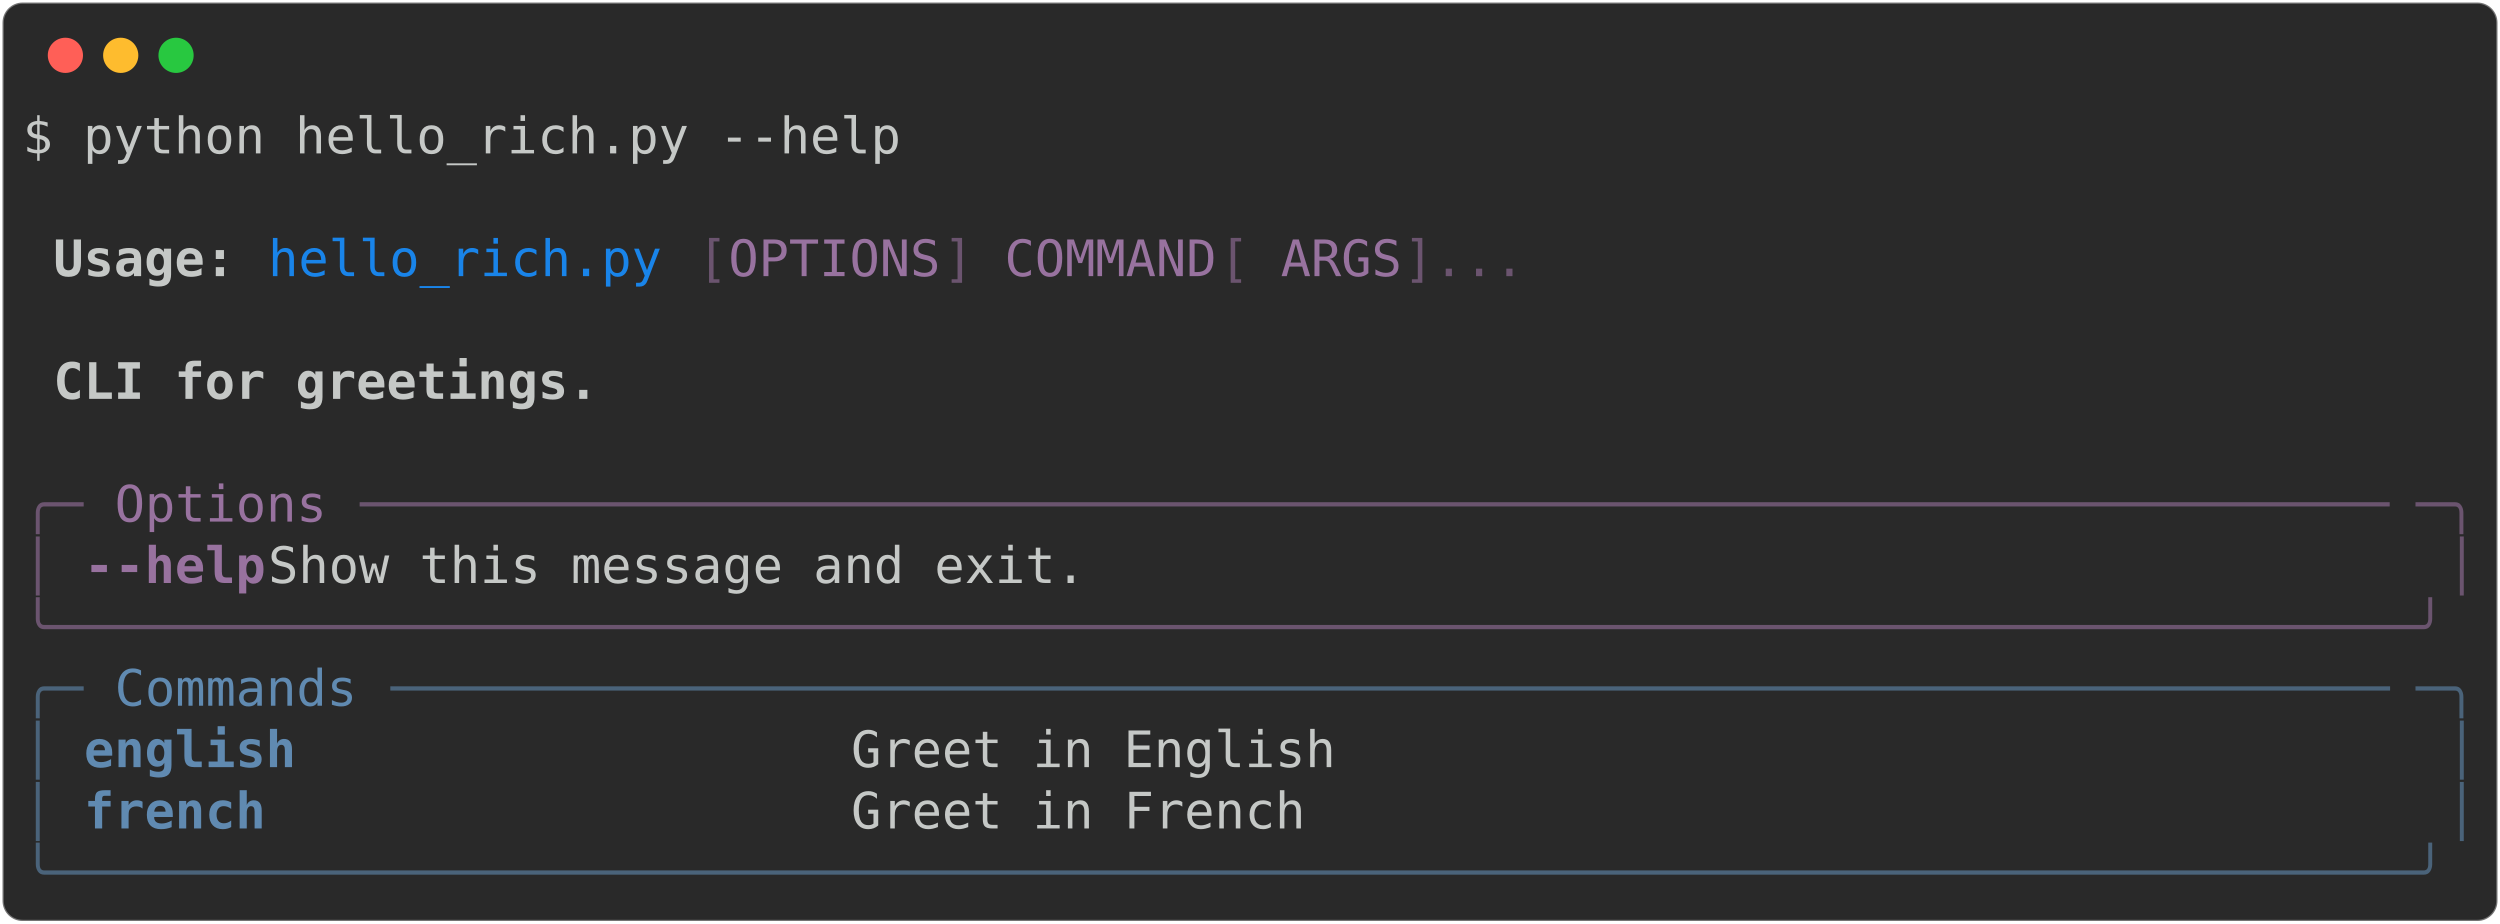
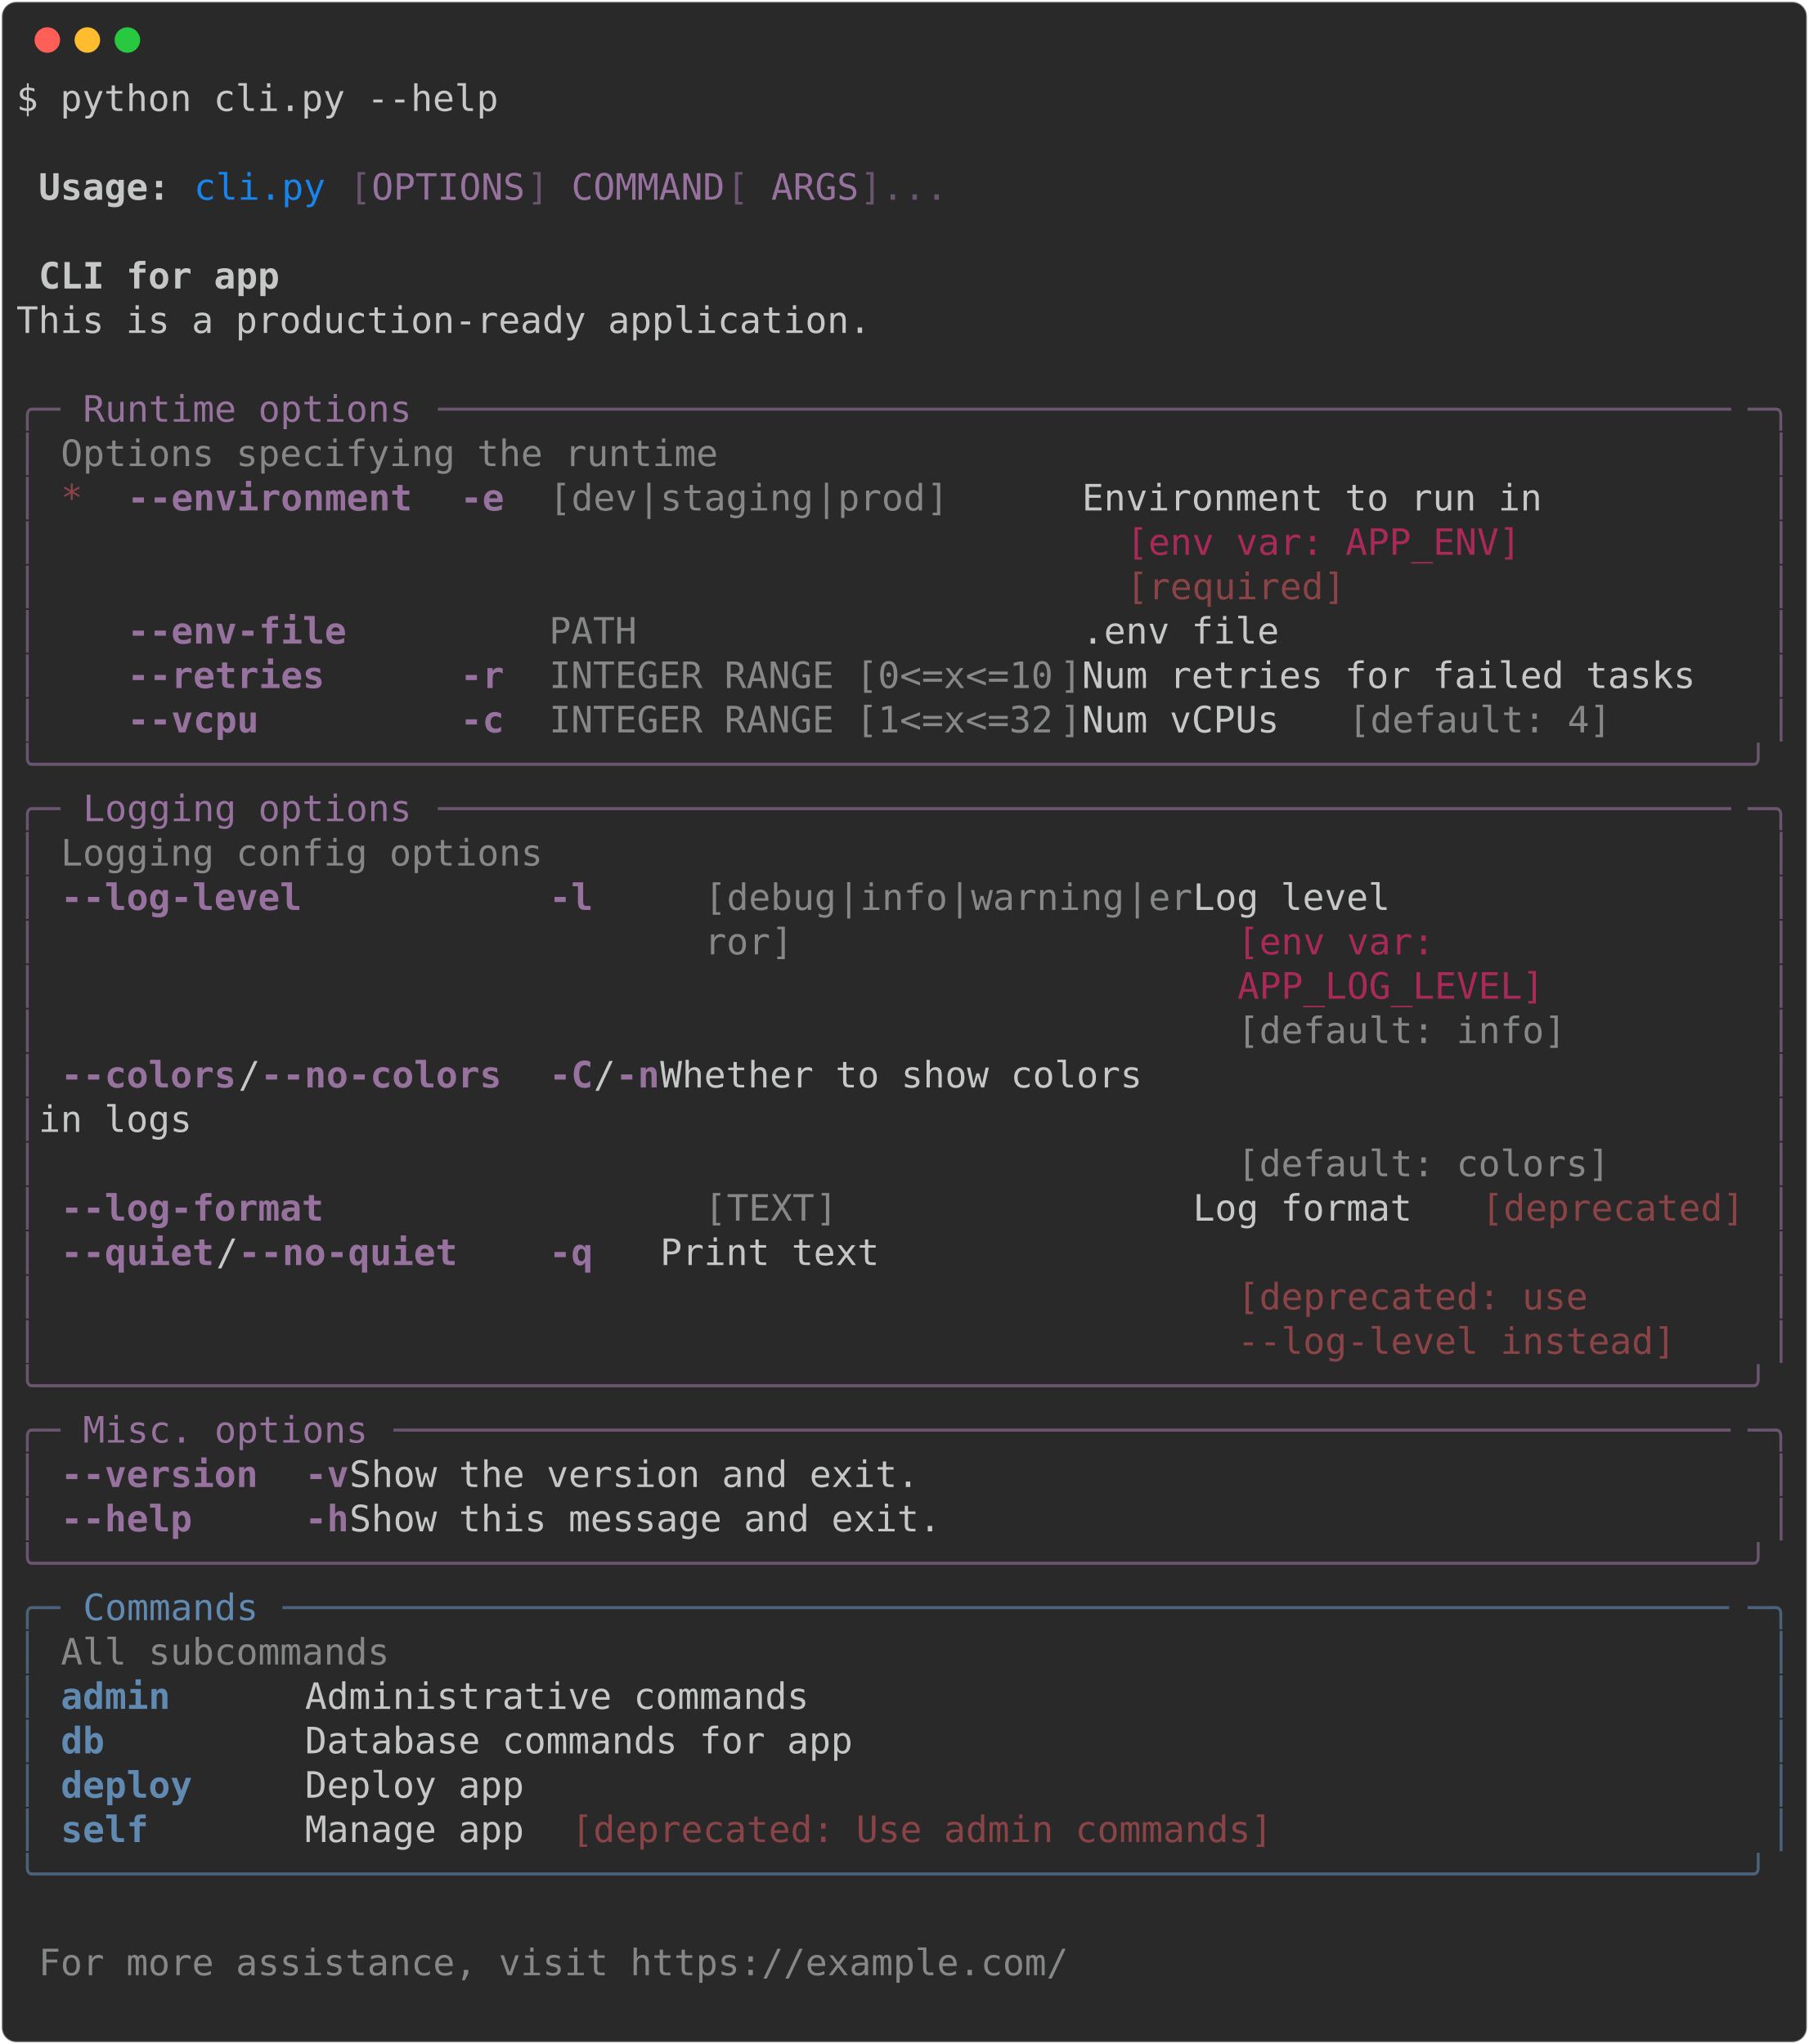
- <svg xmlns="http://www.w3.org/2000/svg" class="rich-terminal" viewBox="0 0 994 367.2">
+ <svg xmlns="http://www.w3.org/2000/svg" class="rich-terminal" viewBox="0 0 994 1123.6">
  <style>

    @font-face {
        font-family: "Fira Code";
        src: local("FiraCode-Regular"),
                url("https://cdnjs.cloudflare.com/ajax/libs/firacode/6.2.0/woff2/FiraCode-Regular.woff2") format("woff2"),
                url("https://cdnjs.cloudflare.com/ajax/libs/firacode/6.2.0/woff/FiraCode-Regular.woff") format("woff");
        font-style: normal;
        font-weight: 400;
    }
    @font-face {
        font-family: "Fira Code";
        src: local("FiraCode-Bold"),
                url("https://cdnjs.cloudflare.com/ajax/libs/firacode/6.2.0/woff2/FiraCode-Bold.woff2") format("woff2"),
                url("https://cdnjs.cloudflare.com/ajax/libs/firacode/6.2.0/woff/FiraCode-Bold.woff") format("woff");
        font-style: bold;
        font-weight: 700;
    }

-     .terminal-2096619822-matrix {
+     .terminal-1638031720-matrix {
        font-family: Fira Code, monospace;
        font-size: 20px;
        line-height: 24.4px;
        font-variant-east-asian: full-width;
    }

-     .terminal-2096619822-title {
+     .terminal-1638031720-title {
        font-size: 18px;
        font-weight: bold;
        font-family: arial;
    }

-     .terminal-2096619822-r1 { fill: #c5c8c6 }
- .terminal-2096619822-r2 { fill: #c5c8c6;font-weight: bold }
- .terminal-2096619822-r3 { fill: #1984e9 }
- .terminal-2096619822-r4 { fill: #6b546f }
- .terminal-2096619822-r5 { fill: #98729f }
- .terminal-2096619822-r6 { fill: #98729f;font-weight: bold }
- .terminal-2096619822-r7 { fill: #4a637a }
- .terminal-2096619822-r8 { fill: #608ab1 }
- .terminal-2096619822-r9 { fill: #608ab1;font-weight: bold }
+     .terminal-1638031720-r1 { fill: #c5c8c6 }
+ .terminal-1638031720-r2 { fill: #c5c8c6;font-weight: bold }
+ .terminal-1638031720-r3 { fill: #1984e9 }
+ .terminal-1638031720-r4 { fill: #6b546f }
+ .terminal-1638031720-r5 { fill: #98729f }
+ .terminal-1638031720-r6 { fill: #868887 }
+ .terminal-1638031720-r7 { fill: #8a4346 }
+ .terminal-1638031720-r8 { fill: #98729f;font-weight: bold }
+ .terminal-1638031720-r9 { fill: #a92a59 }
+ .terminal-1638031720-r10 { fill: #4a637a }
+ .terminal-1638031720-r11 { fill: #608ab1 }
+ .terminal-1638031720-r12 { fill: #608ab1;font-weight: bold }
    </style>
  <defs>
-     <clipPath id="terminal-2096619822-clip-terminal">
-       <rect x="0" y="0" width="975.0" height="316.2" />
-     </clipPath>
-     <clipPath id="terminal-2096619822-line-0">
+     <clipPath id="terminal-1638031720-clip-terminal">
+       <rect x="0" y="0" width="975.0" height="1072.6" />
+     </clipPath>
+     <clipPath id="terminal-1638031720-line-0">
      <rect x="0" y="1.5" width="976" height="24.65" />
    </clipPath>
-     <clipPath id="terminal-2096619822-line-1">
+     <clipPath id="terminal-1638031720-line-1">
      <rect x="0" y="25.9" width="976" height="24.65" />
    </clipPath>
-     <clipPath id="terminal-2096619822-line-2">
+     <clipPath id="terminal-1638031720-line-2">
      <rect x="0" y="50.3" width="976" height="24.65" />
    </clipPath>
-     <clipPath id="terminal-2096619822-line-3">
+     <clipPath id="terminal-1638031720-line-3">
      <rect x="0" y="74.7" width="976" height="24.65" />
    </clipPath>
-     <clipPath id="terminal-2096619822-line-4">
+     <clipPath id="terminal-1638031720-line-4">
      <rect x="0" y="99.1" width="976" height="24.65" />
    </clipPath>
-     <clipPath id="terminal-2096619822-line-5">
+     <clipPath id="terminal-1638031720-line-5">
      <rect x="0" y="123.5" width="976" height="24.65" />
    </clipPath>
-     <clipPath id="terminal-2096619822-line-6">
+     <clipPath id="terminal-1638031720-line-6">
      <rect x="0" y="147.9" width="976" height="24.65" />
    </clipPath>
-     <clipPath id="terminal-2096619822-line-7">
+     <clipPath id="terminal-1638031720-line-7">
      <rect x="0" y="172.3" width="976" height="24.65" />
    </clipPath>
-     <clipPath id="terminal-2096619822-line-8">
+     <clipPath id="terminal-1638031720-line-8">
      <rect x="0" y="196.7" width="976" height="24.65" />
    </clipPath>
-     <clipPath id="terminal-2096619822-line-9">
+     <clipPath id="terminal-1638031720-line-9">
      <rect x="0" y="221.1" width="976" height="24.65" />
    </clipPath>
-     <clipPath id="terminal-2096619822-line-10">
+     <clipPath id="terminal-1638031720-line-10">
      <rect x="0" y="245.5" width="976" height="24.65" />
    </clipPath>
-     <clipPath id="terminal-2096619822-line-11">
+     <clipPath id="terminal-1638031720-line-11">
      <rect x="0" y="269.9" width="976" height="24.65" />
    </clipPath>
+     <clipPath id="terminal-1638031720-line-12">
+       <rect x="0" y="294.3" width="976" height="24.65" />
+     </clipPath>
+     <clipPath id="terminal-1638031720-line-13">
+       <rect x="0" y="318.7" width="976" height="24.65" />
+     </clipPath>
+     <clipPath id="terminal-1638031720-line-14">
+       <rect x="0" y="343.1" width="976" height="24.65" />
+     </clipPath>
+     <clipPath id="terminal-1638031720-line-15">
+       <rect x="0" y="367.5" width="976" height="24.65" />
+     </clipPath>
+     <clipPath id="terminal-1638031720-line-16">
+       <rect x="0" y="391.9" width="976" height="24.65" />
+     </clipPath>
+     <clipPath id="terminal-1638031720-line-17">
+       <rect x="0" y="416.3" width="976" height="24.65" />
+     </clipPath>
+     <clipPath id="terminal-1638031720-line-18">
+       <rect x="0" y="440.7" width="976" height="24.65" />
+     </clipPath>
+     <clipPath id="terminal-1638031720-line-19">
+       <rect x="0" y="465.1" width="976" height="24.65" />
+     </clipPath>
+     <clipPath id="terminal-1638031720-line-20">
+       <rect x="0" y="489.5" width="976" height="24.65" />
+     </clipPath>
+     <clipPath id="terminal-1638031720-line-21">
+       <rect x="0" y="513.9" width="976" height="24.65" />
+     </clipPath>
+     <clipPath id="terminal-1638031720-line-22">
+       <rect x="0" y="538.3" width="976" height="24.65" />
+     </clipPath>
+     <clipPath id="terminal-1638031720-line-23">
+       <rect x="0" y="562.7" width="976" height="24.65" />
+     </clipPath>
+     <clipPath id="terminal-1638031720-line-24">
+       <rect x="0" y="587.1" width="976" height="24.65" />
+     </clipPath>
+     <clipPath id="terminal-1638031720-line-25">
+       <rect x="0" y="611.5" width="976" height="24.65" />
+     </clipPath>
+     <clipPath id="terminal-1638031720-line-26">
+       <rect x="0" y="635.9" width="976" height="24.65" />
+     </clipPath>
+     <clipPath id="terminal-1638031720-line-27">
+       <rect x="0" y="660.3" width="976" height="24.65" />
+     </clipPath>
+     <clipPath id="terminal-1638031720-line-28">
+       <rect x="0" y="684.7" width="976" height="24.65" />
+     </clipPath>
+     <clipPath id="terminal-1638031720-line-29">
+       <rect x="0" y="709.1" width="976" height="24.65" />
+     </clipPath>
+     <clipPath id="terminal-1638031720-line-30">
+       <rect x="0" y="733.5" width="976" height="24.65" />
+     </clipPath>
+     <clipPath id="terminal-1638031720-line-31">
+       <rect x="0" y="757.9" width="976" height="24.65" />
+     </clipPath>
+     <clipPath id="terminal-1638031720-line-32">
+       <rect x="0" y="782.3" width="976" height="24.65" />
+     </clipPath>
+     <clipPath id="terminal-1638031720-line-33">
+       <rect x="0" y="806.7" width="976" height="24.65" />
+     </clipPath>
+     <clipPath id="terminal-1638031720-line-34">
+       <rect x="0" y="831.1" width="976" height="24.65" />
+     </clipPath>
+     <clipPath id="terminal-1638031720-line-35">
+       <rect x="0" y="855.5" width="976" height="24.65" />
+     </clipPath>
+     <clipPath id="terminal-1638031720-line-36">
+       <rect x="0" y="879.9" width="976" height="24.65" />
+     </clipPath>
+     <clipPath id="terminal-1638031720-line-37">
+       <rect x="0" y="904.3" width="976" height="24.65" />
+     </clipPath>
+     <clipPath id="terminal-1638031720-line-38">
+       <rect x="0" y="928.7" width="976" height="24.65" />
+     </clipPath>
+     <clipPath id="terminal-1638031720-line-39">
+       <rect x="0" y="953.1" width="976" height="24.65" />
+     </clipPath>
+     <clipPath id="terminal-1638031720-line-40">
+       <rect x="0" y="977.5" width="976" height="24.65" />
+     </clipPath>
+     <clipPath id="terminal-1638031720-line-41">
+       <rect x="0" y="1001.9" width="976" height="24.65" />
+     </clipPath>
+     <clipPath id="terminal-1638031720-line-42">
+       <rect x="0" y="1026.3" width="976" height="24.65" />
+     </clipPath>
  </defs>
-   <rect fill="#292929" stroke="rgba(255,255,255,0.35)" stroke-width="1" x="1" y="1" width="992" height="365.2" rx="8" />
+   <rect fill="#292929" stroke="rgba(255,255,255,0.35)" stroke-width="1" x="1" y="1" width="992" height="1121.6" rx="8" />
  <g transform="translate(26,22)">
    <circle cx="0" cy="0" r="7" fill="#ff5f57" />
    <circle cx="22" cy="0" r="7" fill="#febc2e" />
    <circle cx="44" cy="0" r="7" fill="#28c840" />
  </g>
-   <g transform="translate(9, 41)" clip-path="url(#terminal-2096619822-clip-terminal)">
-     <g class="terminal-2096619822-matrix">
-       <text class="terminal-2096619822-r1" x="0" y="20" textLength="353.8" clip-path="url(#terminal-2096619822-line-0)">$ python hello_rich.py --help</text>
-       <text class="terminal-2096619822-r1" x="976" y="20" textLength="12.2" clip-path="url(#terminal-2096619822-line-0)">
- </text>
-       <text class="terminal-2096619822-r1" x="976" y="44.4" textLength="12.2" clip-path="url(#terminal-2096619822-line-1)">
- </text>
-       <text class="terminal-2096619822-r2" x="12.2" y="68.8" textLength="73.2" clip-path="url(#terminal-2096619822-line-2)">Usage:</text>
-       <text class="terminal-2096619822-r3" x="97.6" y="68.8" textLength="158.6" clip-path="url(#terminal-2096619822-line-2)">hello_rich.py</text>
-       <text class="terminal-2096619822-r4" x="268.4" y="68.8" textLength="12.2" clip-path="url(#terminal-2096619822-line-2)">[</text>
-       <text class="terminal-2096619822-r5" x="280.6" y="68.8" textLength="85.4" clip-path="url(#terminal-2096619822-line-2)">OPTIONS</text>
-       <text class="terminal-2096619822-r4" x="366" y="68.8" textLength="24.4" clip-path="url(#terminal-2096619822-line-2)">] </text>
-       <text class="terminal-2096619822-r5" x="390.4" y="68.8" textLength="85.4" clip-path="url(#terminal-2096619822-line-2)">COMMAND</text>
-       <text class="terminal-2096619822-r4" x="475.8" y="68.8" textLength="24.4" clip-path="url(#terminal-2096619822-line-2)"> [</text>
-       <text class="terminal-2096619822-r5" x="500.2" y="68.8" textLength="48.8" clip-path="url(#terminal-2096619822-line-2)">ARGS</text>
-       <text class="terminal-2096619822-r4" x="549" y="68.8" textLength="48.8" clip-path="url(#terminal-2096619822-line-2)">]...</text>
-       <text class="terminal-2096619822-r1" x="976" y="68.8" textLength="12.2" clip-path="url(#terminal-2096619822-line-2)">
- </text>
-       <text class="terminal-2096619822-r1" x="976" y="93.2" textLength="12.2" clip-path="url(#terminal-2096619822-line-3)">
- </text>
-       <text class="terminal-2096619822-r2" x="12.2" y="117.6" textLength="219.6" clip-path="url(#terminal-2096619822-line-4)">CLI for greetings.</text>
-       <text class="terminal-2096619822-r1" x="976" y="117.6" textLength="12.2" clip-path="url(#terminal-2096619822-line-4)">
- </text>
-       <text class="terminal-2096619822-r1" x="976" y="142" textLength="12.2" clip-path="url(#terminal-2096619822-line-5)">
- </text>
-       <text class="terminal-2096619822-r4" x="0" y="166.4" textLength="24.4" clip-path="url(#terminal-2096619822-line-6)">╭─</text>
-       <text class="terminal-2096619822-r5" x="36.6" y="166.4" textLength="85.4" clip-path="url(#terminal-2096619822-line-6)">Options</text>
-       <text class="terminal-2096619822-r4" x="134.2" y="166.4" textLength="817.4" clip-path="url(#terminal-2096619822-line-6)">───────────────────────────────────────────────────────────────────</text>
-       <text class="terminal-2096619822-r4" x="951.6" y="166.4" textLength="24.4" clip-path="url(#terminal-2096619822-line-6)">─╮</text>
-       <text class="terminal-2096619822-r1" x="976" y="166.4" textLength="12.2" clip-path="url(#terminal-2096619822-line-6)">
- </text>
-       <text class="terminal-2096619822-r4" x="0" y="190.8" textLength="12.2" clip-path="url(#terminal-2096619822-line-7)">│</text>
-       <text class="terminal-2096619822-r6" x="24.4" y="190.8" textLength="73.2" clip-path="url(#terminal-2096619822-line-7)">--help</text>
-       <text class="terminal-2096619822-r1" x="97.6" y="190.8" textLength="866.2" clip-path="url(#terminal-2096619822-line-7)">  Show this message and exit.                                          </text>
-       <text class="terminal-2096619822-r4" x="963.8" y="190.8" textLength="12.2" clip-path="url(#terminal-2096619822-line-7)">│</text>
-       <text class="terminal-2096619822-r1" x="976" y="190.8" textLength="12.2" clip-path="url(#terminal-2096619822-line-7)">
- </text>
-       <text class="terminal-2096619822-r4" x="0" y="215.2" textLength="976" clip-path="url(#terminal-2096619822-line-8)">╰──────────────────────────────────────────────────────────────────────────────╯</text>
-       <text class="terminal-2096619822-r1" x="976" y="215.2" textLength="12.2" clip-path="url(#terminal-2096619822-line-8)">
- </text>
-       <text class="terminal-2096619822-r7" x="0" y="239.6" textLength="24.4" clip-path="url(#terminal-2096619822-line-9)">╭─</text>
-       <text class="terminal-2096619822-r8" x="36.6" y="239.6" textLength="97.6" clip-path="url(#terminal-2096619822-line-9)">Commands</text>
-       <text class="terminal-2096619822-r7" x="146.4" y="239.6" textLength="805.2" clip-path="url(#terminal-2096619822-line-9)">──────────────────────────────────────────────────────────────────</text>
-       <text class="terminal-2096619822-r7" x="951.6" y="239.6" textLength="24.4" clip-path="url(#terminal-2096619822-line-9)">─╮</text>
-       <text class="terminal-2096619822-r1" x="976" y="239.6" textLength="12.2" clip-path="url(#terminal-2096619822-line-9)">
- </text>
-       <text class="terminal-2096619822-r7" x="0" y="264" textLength="12.2" clip-path="url(#terminal-2096619822-line-10)">│</text>
-       <text class="terminal-2096619822-r9" x="24.4" y="264" textLength="292.8" clip-path="url(#terminal-2096619822-line-10)">english                 </text>
-       <text class="terminal-2096619822-r1" x="329.4" y="264" textLength="634.4" clip-path="url(#terminal-2096619822-line-10)"> Greet in English                                   </text>
-       <text class="terminal-2096619822-r7" x="963.8" y="264" textLength="12.2" clip-path="url(#terminal-2096619822-line-10)">│</text>
-       <text class="terminal-2096619822-r1" x="976" y="264" textLength="12.2" clip-path="url(#terminal-2096619822-line-10)">
- </text>
-       <text class="terminal-2096619822-r7" x="0" y="288.4" textLength="12.2" clip-path="url(#terminal-2096619822-line-11)">│</text>
-       <text class="terminal-2096619822-r9" x="24.4" y="288.4" textLength="292.8" clip-path="url(#terminal-2096619822-line-11)">french                  </text>
-       <text class="terminal-2096619822-r1" x="329.4" y="288.4" textLength="634.4" clip-path="url(#terminal-2096619822-line-11)"> Greet in French                                    </text>
-       <text class="terminal-2096619822-r7" x="963.8" y="288.4" textLength="12.2" clip-path="url(#terminal-2096619822-line-11)">│</text>
-       <text class="terminal-2096619822-r1" x="976" y="288.4" textLength="12.2" clip-path="url(#terminal-2096619822-line-11)">
- </text>
-       <text class="terminal-2096619822-r7" x="0" y="312.8" textLength="976" clip-path="url(#terminal-2096619822-line-12)">╰──────────────────────────────────────────────────────────────────────────────╯</text>
-       <text class="terminal-2096619822-r1" x="976" y="312.8" textLength="12.2" clip-path="url(#terminal-2096619822-line-12)">
+   <g transform="translate(9, 41)" clip-path="url(#terminal-1638031720-clip-terminal)">
+     <g class="terminal-1638031720-matrix">
+       <text class="terminal-1638031720-r1" x="0" y="20" textLength="268.4" clip-path="url(#terminal-1638031720-line-0)">$ python cli.py --help</text>
+       <text class="terminal-1638031720-r1" x="976" y="20" textLength="12.2" clip-path="url(#terminal-1638031720-line-0)">
+ </text>
+       <text class="terminal-1638031720-r1" x="976" y="44.4" textLength="12.2" clip-path="url(#terminal-1638031720-line-1)">
+ </text>
+       <text class="terminal-1638031720-r2" x="12.2" y="68.8" textLength="73.2" clip-path="url(#terminal-1638031720-line-2)">Usage:</text>
+       <text class="terminal-1638031720-r3" x="97.6" y="68.8" textLength="73.2" clip-path="url(#terminal-1638031720-line-2)">cli.py</text>
+       <text class="terminal-1638031720-r4" x="183" y="68.8" textLength="12.2" clip-path="url(#terminal-1638031720-line-2)">[</text>
+       <text class="terminal-1638031720-r5" x="195.2" y="68.8" textLength="85.4" clip-path="url(#terminal-1638031720-line-2)">OPTIONS</text>
+       <text class="terminal-1638031720-r4" x="280.6" y="68.8" textLength="24.4" clip-path="url(#terminal-1638031720-line-2)">] </text>
+       <text class="terminal-1638031720-r5" x="305" y="68.8" textLength="85.4" clip-path="url(#terminal-1638031720-line-2)">COMMAND</text>
+       <text class="terminal-1638031720-r4" x="390.4" y="68.8" textLength="24.4" clip-path="url(#terminal-1638031720-line-2)"> [</text>
+       <text class="terminal-1638031720-r5" x="414.8" y="68.8" textLength="48.8" clip-path="url(#terminal-1638031720-line-2)">ARGS</text>
+       <text class="terminal-1638031720-r4" x="463.6" y="68.8" textLength="48.8" clip-path="url(#terminal-1638031720-line-2)">]...</text>
+       <text class="terminal-1638031720-r1" x="976" y="68.8" textLength="12.2" clip-path="url(#terminal-1638031720-line-2)">
+ </text>
+       <text class="terminal-1638031720-r1" x="976" y="93.2" textLength="12.2" clip-path="url(#terminal-1638031720-line-3)">
+ </text>
+       <text class="terminal-1638031720-r2" x="12.2" y="117.6" textLength="134.2" clip-path="url(#terminal-1638031720-line-4)">CLI for app</text>
+       <text class="terminal-1638031720-r1" x="976" y="117.6" textLength="12.2" clip-path="url(#terminal-1638031720-line-4)">
+ </text>
+       <text class="terminal-1638031720-r1" x="0" y="142" textLength="976" clip-path="url(#terminal-1638031720-line-5)"> This is a production-ready application.                                        </text>
+       <text class="terminal-1638031720-r1" x="976" y="142" textLength="12.2" clip-path="url(#terminal-1638031720-line-5)">
+ </text>
+       <text class="terminal-1638031720-r1" x="976" y="166.4" textLength="12.2" clip-path="url(#terminal-1638031720-line-6)">
+ </text>
+       <text class="terminal-1638031720-r4" x="0" y="190.8" textLength="24.4" clip-path="url(#terminal-1638031720-line-7)">╭─</text>
+       <text class="terminal-1638031720-r5" x="36.6" y="190.8" textLength="183" clip-path="url(#terminal-1638031720-line-7)">Runtime options</text>
+       <text class="terminal-1638031720-r4" x="231.8" y="190.8" textLength="719.8" clip-path="url(#terminal-1638031720-line-7)">───────────────────────────────────────────────────────────</text>
+       <text class="terminal-1638031720-r4" x="951.6" y="190.8" textLength="24.4" clip-path="url(#terminal-1638031720-line-7)">─╮</text>
+       <text class="terminal-1638031720-r1" x="976" y="190.8" textLength="12.2" clip-path="url(#terminal-1638031720-line-7)">
+ </text>
+       <text class="terminal-1638031720-r4" x="0" y="215.2" textLength="12.2" clip-path="url(#terminal-1638031720-line-8)">│</text>
+       <text class="terminal-1638031720-r6" x="24.4" y="215.2" textLength="366" clip-path="url(#terminal-1638031720-line-8)">Options specifying the runtime</text>
+       <text class="terminal-1638031720-r4" x="963.8" y="215.2" textLength="12.2" clip-path="url(#terminal-1638031720-line-8)">│</text>
+       <text class="terminal-1638031720-r1" x="976" y="215.2" textLength="12.2" clip-path="url(#terminal-1638031720-line-8)">
+ </text>
+       <text class="terminal-1638031720-r4" x="0" y="239.6" textLength="12.2" clip-path="url(#terminal-1638031720-line-9)">│</text>
+       <text class="terminal-1638031720-r7" x="24.4" y="239.6" textLength="12.2" clip-path="url(#terminal-1638031720-line-9)">*</text>
+       <text class="terminal-1638031720-r8" x="61" y="239.6" textLength="158.6" clip-path="url(#terminal-1638031720-line-9)">--environment</text>
+       <text class="terminal-1638031720-r8" x="244" y="239.6" textLength="24.4" clip-path="url(#terminal-1638031720-line-9)">-e</text>
+       <text class="terminal-1638031720-r6" x="292.8" y="239.6" textLength="12.2" clip-path="url(#terminal-1638031720-line-9)">[</text>
+       <text class="terminal-1638031720-r6" x="305" y="239.6" textLength="36.6" clip-path="url(#terminal-1638031720-line-9)">dev</text>
+       <text class="terminal-1638031720-r6" x="341.6" y="239.6" textLength="12.2" clip-path="url(#terminal-1638031720-line-9)">|</text>
+       <text class="terminal-1638031720-r6" x="353.8" y="239.6" textLength="85.4" clip-path="url(#terminal-1638031720-line-9)">staging</text>
+       <text class="terminal-1638031720-r6" x="439.2" y="239.6" textLength="12.2" clip-path="url(#terminal-1638031720-line-9)">|</text>
+       <text class="terminal-1638031720-r6" x="451.4" y="239.6" textLength="48.8" clip-path="url(#terminal-1638031720-line-9)">prod</text>
+       <text class="terminal-1638031720-r6" x="500.2" y="239.6" textLength="12.2" clip-path="url(#terminal-1638031720-line-9)">]</text>
+       <text class="terminal-1638031720-r1" x="585.6" y="239.6" textLength="378.2" clip-path="url(#terminal-1638031720-line-9)">  Environment to run in        </text>
+       <text class="terminal-1638031720-r4" x="963.8" y="239.6" textLength="12.2" clip-path="url(#terminal-1638031720-line-9)">│</text>
+       <text class="terminal-1638031720-r1" x="976" y="239.6" textLength="12.2" clip-path="url(#terminal-1638031720-line-9)">
+ </text>
+       <text class="terminal-1638031720-r4" x="0" y="264" textLength="12.2" clip-path="url(#terminal-1638031720-line-10)">│</text>
+       <text class="terminal-1638031720-r9" x="610" y="264" textLength="256.2" clip-path="url(#terminal-1638031720-line-10)">[env var: APP_ENV]   </text>
+       <text class="terminal-1638031720-r4" x="963.8" y="264" textLength="12.2" clip-path="url(#terminal-1638031720-line-10)">│</text>
+       <text class="terminal-1638031720-r1" x="976" y="264" textLength="12.2" clip-path="url(#terminal-1638031720-line-10)">
+ </text>
+       <text class="terminal-1638031720-r4" x="0" y="288.4" textLength="12.2" clip-path="url(#terminal-1638031720-line-11)">│</text>
+       <text class="terminal-1638031720-r7" x="610" y="288.4" textLength="256.2" clip-path="url(#terminal-1638031720-line-11)">[required]           </text>
+       <text class="terminal-1638031720-r4" x="963.8" y="288.4" textLength="12.2" clip-path="url(#terminal-1638031720-line-11)">│</text>
+       <text class="terminal-1638031720-r1" x="976" y="288.4" textLength="12.2" clip-path="url(#terminal-1638031720-line-11)">
+ </text>
+       <text class="terminal-1638031720-r4" x="0" y="312.8" textLength="12.2" clip-path="url(#terminal-1638031720-line-12)">│</text>
+       <text class="terminal-1638031720-r8" x="61" y="312.8" textLength="158.6" clip-path="url(#terminal-1638031720-line-12)">--env-file   </text>
+       <text class="terminal-1638031720-r6" x="292.8" y="312.8" textLength="292.8" clip-path="url(#terminal-1638031720-line-12)">PATH                    </text>
+       <text class="terminal-1638031720-r1" x="585.6" y="312.8" textLength="378.2" clip-path="url(#terminal-1638031720-line-12)">  .env file                    </text>
+       <text class="terminal-1638031720-r4" x="963.8" y="312.8" textLength="12.2" clip-path="url(#terminal-1638031720-line-12)">│</text>
+       <text class="terminal-1638031720-r1" x="976" y="312.8" textLength="12.2" clip-path="url(#terminal-1638031720-line-12)">
+ </text>
+       <text class="terminal-1638031720-r4" x="0" y="337.2" textLength="12.2" clip-path="url(#terminal-1638031720-line-13)">│</text>
+       <text class="terminal-1638031720-r8" x="61" y="337.2" textLength="158.6" clip-path="url(#terminal-1638031720-line-13)">--retries    </text>
+       <text class="terminal-1638031720-r8" x="244" y="337.2" textLength="24.4" clip-path="url(#terminal-1638031720-line-13)">-r</text>
+       <text class="terminal-1638031720-r6" x="292.8" y="337.2" textLength="280.6" clip-path="url(#terminal-1638031720-line-13)">INTEGER RANGE [0&lt;=x&lt;=10</text>
+       <text class="terminal-1638031720-r6" x="573.4" y="337.2" textLength="12.2" clip-path="url(#terminal-1638031720-line-13)">]</text>
+       <text class="terminal-1638031720-r1" x="585.6" y="337.2" textLength="378.2" clip-path="url(#terminal-1638031720-line-13)">  Num retries for failed tasks </text>
+       <text class="terminal-1638031720-r4" x="963.8" y="337.2" textLength="12.2" clip-path="url(#terminal-1638031720-line-13)">│</text>
+       <text class="terminal-1638031720-r1" x="976" y="337.2" textLength="12.2" clip-path="url(#terminal-1638031720-line-13)">
+ </text>
+       <text class="terminal-1638031720-r4" x="0" y="361.6" textLength="12.2" clip-path="url(#terminal-1638031720-line-14)">│</text>
+       <text class="terminal-1638031720-r8" x="61" y="361.6" textLength="158.6" clip-path="url(#terminal-1638031720-line-14)">--vcpu       </text>
+       <text class="terminal-1638031720-r8" x="244" y="361.6" textLength="24.4" clip-path="url(#terminal-1638031720-line-14)">-c</text>
+       <text class="terminal-1638031720-r6" x="292.8" y="361.6" textLength="280.6" clip-path="url(#terminal-1638031720-line-14)">INTEGER RANGE [1&lt;=x&lt;=32</text>
+       <text class="terminal-1638031720-r6" x="573.4" y="361.6" textLength="12.2" clip-path="url(#terminal-1638031720-line-14)">]</text>
+       <text class="terminal-1638031720-r1" x="585.6" y="361.6" textLength="146.4" clip-path="url(#terminal-1638031720-line-14)">  Num vCPUs </text>
+       <text class="terminal-1638031720-r6" x="732" y="361.6" textLength="146.4" clip-path="url(#terminal-1638031720-line-14)">[default: 4]</text>
+       <text class="terminal-1638031720-r4" x="963.8" y="361.6" textLength="12.2" clip-path="url(#terminal-1638031720-line-14)">│</text>
+       <text class="terminal-1638031720-r1" x="976" y="361.6" textLength="12.2" clip-path="url(#terminal-1638031720-line-14)">
+ </text>
+       <text class="terminal-1638031720-r4" x="0" y="386" textLength="976" clip-path="url(#terminal-1638031720-line-15)">╰──────────────────────────────────────────────────────────────────────────────╯</text>
+       <text class="terminal-1638031720-r1" x="976" y="386" textLength="12.2" clip-path="url(#terminal-1638031720-line-15)">
+ </text>
+       <text class="terminal-1638031720-r4" x="0" y="410.4" textLength="24.4" clip-path="url(#terminal-1638031720-line-16)">╭─</text>
+       <text class="terminal-1638031720-r5" x="36.6" y="410.4" textLength="183" clip-path="url(#terminal-1638031720-line-16)">Logging options</text>
+       <text class="terminal-1638031720-r4" x="231.8" y="410.4" textLength="719.8" clip-path="url(#terminal-1638031720-line-16)">───────────────────────────────────────────────────────────</text>
+       <text class="terminal-1638031720-r4" x="951.6" y="410.4" textLength="24.4" clip-path="url(#terminal-1638031720-line-16)">─╮</text>
+       <text class="terminal-1638031720-r1" x="976" y="410.4" textLength="12.2" clip-path="url(#terminal-1638031720-line-16)">
+ </text>
+       <text class="terminal-1638031720-r4" x="0" y="434.8" textLength="12.2" clip-path="url(#terminal-1638031720-line-17)">│</text>
+       <text class="terminal-1638031720-r6" x="24.4" y="434.8" textLength="268.4" clip-path="url(#terminal-1638031720-line-17)">Logging config options</text>
+       <text class="terminal-1638031720-r4" x="963.8" y="434.8" textLength="12.2" clip-path="url(#terminal-1638031720-line-17)">│</text>
+       <text class="terminal-1638031720-r1" x="976" y="434.8" textLength="12.2" clip-path="url(#terminal-1638031720-line-17)">
+ </text>
+       <text class="terminal-1638031720-r4" x="0" y="459.2" textLength="12.2" clip-path="url(#terminal-1638031720-line-18)">│</text>
+       <text class="terminal-1638031720-r8" x="24.4" y="459.2" textLength="244" clip-path="url(#terminal-1638031720-line-18)">--log-level         </text>
+       <text class="terminal-1638031720-r8" x="292.8" y="459.2" textLength="61" clip-path="url(#terminal-1638031720-line-18)">-l   </text>
+       <text class="terminal-1638031720-r6" x="378.2" y="459.2" textLength="12.2" clip-path="url(#terminal-1638031720-line-18)">[</text>
+       <text class="terminal-1638031720-r6" x="390.4" y="459.2" textLength="61" clip-path="url(#terminal-1638031720-line-18)">debug</text>
+       <text class="terminal-1638031720-r6" x="451.4" y="459.2" textLength="12.2" clip-path="url(#terminal-1638031720-line-18)">|</text>
+       <text class="terminal-1638031720-r6" x="463.6" y="459.2" textLength="48.8" clip-path="url(#terminal-1638031720-line-18)">info</text>
+       <text class="terminal-1638031720-r6" x="512.4" y="459.2" textLength="12.2" clip-path="url(#terminal-1638031720-line-18)">|</text>
+       <text class="terminal-1638031720-r6" x="524.6" y="459.2" textLength="85.4" clip-path="url(#terminal-1638031720-line-18)">warning</text>
+       <text class="terminal-1638031720-r6" x="610" y="459.2" textLength="12.2" clip-path="url(#terminal-1638031720-line-18)">|</text>
+       <text class="terminal-1638031720-r6" x="622.2" y="459.2" textLength="24.4" clip-path="url(#terminal-1638031720-line-18)">er</text>
+       <text class="terminal-1638031720-r1" x="646.6" y="459.2" textLength="317.2" clip-path="url(#terminal-1638031720-line-18)">  Log level               </text>
+       <text class="terminal-1638031720-r4" x="963.8" y="459.2" textLength="12.2" clip-path="url(#terminal-1638031720-line-18)">│</text>
+       <text class="terminal-1638031720-r1" x="976" y="459.2" textLength="12.2" clip-path="url(#terminal-1638031720-line-18)">
+ </text>
+       <text class="terminal-1638031720-r4" x="0" y="483.6" textLength="12.2" clip-path="url(#terminal-1638031720-line-19)">│</text>
+       <text class="terminal-1638031720-r6" x="378.2" y="483.6" textLength="36.6" clip-path="url(#terminal-1638031720-line-19)">ror</text>
+       <text class="terminal-1638031720-r6" x="414.8" y="483.6" textLength="12.2" clip-path="url(#terminal-1638031720-line-19)">]</text>
+       <text class="terminal-1638031720-r9" x="671" y="483.6" textLength="280.6" clip-path="url(#terminal-1638031720-line-19)">[env var:              </text>
+       <text class="terminal-1638031720-r4" x="963.8" y="483.6" textLength="12.2" clip-path="url(#terminal-1638031720-line-19)">│</text>
+       <text class="terminal-1638031720-r1" x="976" y="483.6" textLength="12.2" clip-path="url(#terminal-1638031720-line-19)">
+ </text>
+       <text class="terminal-1638031720-r4" x="0" y="508" textLength="12.2" clip-path="url(#terminal-1638031720-line-20)">│</text>
+       <text class="terminal-1638031720-r9" x="671" y="508" textLength="280.6" clip-path="url(#terminal-1638031720-line-20)">APP_LOG_LEVEL]         </text>
+       <text class="terminal-1638031720-r4" x="963.8" y="508" textLength="12.2" clip-path="url(#terminal-1638031720-line-20)">│</text>
+       <text class="terminal-1638031720-r1" x="976" y="508" textLength="12.2" clip-path="url(#terminal-1638031720-line-20)">
+ </text>
+       <text class="terminal-1638031720-r4" x="0" y="532.4" textLength="12.2" clip-path="url(#terminal-1638031720-line-21)">│</text>
+       <text class="terminal-1638031720-r6" x="671" y="532.4" textLength="280.6" clip-path="url(#terminal-1638031720-line-21)">[default: info]        </text>
+       <text class="terminal-1638031720-r4" x="963.8" y="532.4" textLength="12.2" clip-path="url(#terminal-1638031720-line-21)">│</text>
+       <text class="terminal-1638031720-r1" x="976" y="532.4" textLength="12.2" clip-path="url(#terminal-1638031720-line-21)">
+ </text>
+       <text class="terminal-1638031720-r4" x="0" y="556.8" textLength="12.2" clip-path="url(#terminal-1638031720-line-22)">│</text>
+       <text class="terminal-1638031720-r8" x="24.4" y="556.8" textLength="97.6" clip-path="url(#terminal-1638031720-line-22)">--colors</text>
+       <text class="terminal-1638031720-r1" x="122" y="556.8" textLength="12.2" clip-path="url(#terminal-1638031720-line-22)">/</text>
+       <text class="terminal-1638031720-r8" x="134.2" y="556.8" textLength="134.2" clip-path="url(#terminal-1638031720-line-22)">--no-colors</text>
+       <text class="terminal-1638031720-r8" x="292.8" y="556.8" textLength="24.4" clip-path="url(#terminal-1638031720-line-22)">-C</text>
+       <text class="terminal-1638031720-r1" x="317.2" y="556.8" textLength="12.2" clip-path="url(#terminal-1638031720-line-22)">/</text>
+       <text class="terminal-1638031720-r8" x="329.4" y="556.8" textLength="24.4" clip-path="url(#terminal-1638031720-line-22)">-n</text>
+       <text class="terminal-1638031720-r1" x="353.8" y="556.8" textLength="610" clip-path="url(#terminal-1638031720-line-22)">                          Whether to show colors  </text>
+       <text class="terminal-1638031720-r4" x="963.8" y="556.8" textLength="12.2" clip-path="url(#terminal-1638031720-line-22)">│</text>
+       <text class="terminal-1638031720-r1" x="976" y="556.8" textLength="12.2" clip-path="url(#terminal-1638031720-line-22)">
+ </text>
+       <text class="terminal-1638031720-r4" x="0" y="581.2" textLength="12.2" clip-path="url(#terminal-1638031720-line-23)">│</text>
+       <text class="terminal-1638031720-r1" x="12.2" y="581.2" textLength="951.6" clip-path="url(#terminal-1638031720-line-23)">                                                      in logs                 </text>
+       <text class="terminal-1638031720-r4" x="963.8" y="581.2" textLength="12.2" clip-path="url(#terminal-1638031720-line-23)">│</text>
+       <text class="terminal-1638031720-r1" x="976" y="581.2" textLength="12.2" clip-path="url(#terminal-1638031720-line-23)">
+ </text>
+       <text class="terminal-1638031720-r4" x="0" y="605.6" textLength="12.2" clip-path="url(#terminal-1638031720-line-24)">│</text>
+       <text class="terminal-1638031720-r6" x="671" y="605.6" textLength="280.6" clip-path="url(#terminal-1638031720-line-24)">[default: colors]      </text>
+       <text class="terminal-1638031720-r4" x="963.8" y="605.6" textLength="12.2" clip-path="url(#terminal-1638031720-line-24)">│</text>
+       <text class="terminal-1638031720-r1" x="976" y="605.6" textLength="12.2" clip-path="url(#terminal-1638031720-line-24)">
+ </text>
+       <text class="terminal-1638031720-r4" x="0" y="630" textLength="12.2" clip-path="url(#terminal-1638031720-line-25)">│</text>
+       <text class="terminal-1638031720-r8" x="24.4" y="630" textLength="244" clip-path="url(#terminal-1638031720-line-25)">--log-format        </text>
+       <text class="terminal-1638031720-r6" x="378.2" y="630" textLength="12.2" clip-path="url(#terminal-1638031720-line-25)">[</text>
+       <text class="terminal-1638031720-r6" x="390.4" y="630" textLength="48.8" clip-path="url(#terminal-1638031720-line-25)">TEXT</text>
+       <text class="terminal-1638031720-r6" x="439.2" y="630" textLength="12.2" clip-path="url(#terminal-1638031720-line-25)">]</text>
+       <text class="terminal-1638031720-r1" x="646.6" y="630" textLength="158.6" clip-path="url(#terminal-1638031720-line-25)">  Log format </text>
+       <text class="terminal-1638031720-r7" x="805.2" y="630" textLength="146.4" clip-path="url(#terminal-1638031720-line-25)">[deprecated]</text>
+       <text class="terminal-1638031720-r4" x="963.8" y="630" textLength="12.2" clip-path="url(#terminal-1638031720-line-25)">│</text>
+       <text class="terminal-1638031720-r1" x="976" y="630" textLength="12.2" clip-path="url(#terminal-1638031720-line-25)">
+ </text>
+       <text class="terminal-1638031720-r4" x="0" y="654.4" textLength="12.2" clip-path="url(#terminal-1638031720-line-26)">│</text>
+       <text class="terminal-1638031720-r8" x="24.4" y="654.4" textLength="85.4" clip-path="url(#terminal-1638031720-line-26)">--quiet</text>
+       <text class="terminal-1638031720-r1" x="109.8" y="654.4" textLength="12.2" clip-path="url(#terminal-1638031720-line-26)">/</text>
+       <text class="terminal-1638031720-r8" x="122" y="654.4" textLength="122" clip-path="url(#terminal-1638031720-line-26)">--no-quiet</text>
+       <text class="terminal-1638031720-r8" x="292.8" y="654.4" textLength="61" clip-path="url(#terminal-1638031720-line-26)">-q   </text>
+       <text class="terminal-1638031720-r1" x="353.8" y="654.4" textLength="610" clip-path="url(#terminal-1638031720-line-26)">                          Print text              </text>
+       <text class="terminal-1638031720-r4" x="963.8" y="654.4" textLength="12.2" clip-path="url(#terminal-1638031720-line-26)">│</text>
+       <text class="terminal-1638031720-r1" x="976" y="654.4" textLength="12.2" clip-path="url(#terminal-1638031720-line-26)">
+ </text>
+       <text class="terminal-1638031720-r4" x="0" y="678.8" textLength="12.2" clip-path="url(#terminal-1638031720-line-27)">│</text>
+       <text class="terminal-1638031720-r7" x="671" y="678.8" textLength="280.6" clip-path="url(#terminal-1638031720-line-27)">[deprecated: use       </text>
+       <text class="terminal-1638031720-r4" x="963.8" y="678.8" textLength="12.2" clip-path="url(#terminal-1638031720-line-27)">│</text>
+       <text class="terminal-1638031720-r1" x="976" y="678.8" textLength="12.2" clip-path="url(#terminal-1638031720-line-27)">
+ </text>
+       <text class="terminal-1638031720-r4" x="0" y="703.2" textLength="12.2" clip-path="url(#terminal-1638031720-line-28)">│</text>
+       <text class="terminal-1638031720-r7" x="671" y="703.2" textLength="280.6" clip-path="url(#terminal-1638031720-line-28)">--log-level instead]   </text>
+       <text class="terminal-1638031720-r4" x="963.8" y="703.2" textLength="12.2" clip-path="url(#terminal-1638031720-line-28)">│</text>
+       <text class="terminal-1638031720-r1" x="976" y="703.2" textLength="12.2" clip-path="url(#terminal-1638031720-line-28)">
+ </text>
+       <text class="terminal-1638031720-r4" x="0" y="727.6" textLength="976" clip-path="url(#terminal-1638031720-line-29)">╰──────────────────────────────────────────────────────────────────────────────╯</text>
+       <text class="terminal-1638031720-r1" x="976" y="727.6" textLength="12.2" clip-path="url(#terminal-1638031720-line-29)">
+ </text>
+       <text class="terminal-1638031720-r4" x="0" y="752" textLength="24.4" clip-path="url(#terminal-1638031720-line-30)">╭─</text>
+       <text class="terminal-1638031720-r5" x="36.6" y="752" textLength="158.6" clip-path="url(#terminal-1638031720-line-30)">Misc. options</text>
+       <text class="terminal-1638031720-r4" x="207.4" y="752" textLength="744.2" clip-path="url(#terminal-1638031720-line-30)">─────────────────────────────────────────────────────────────</text>
+       <text class="terminal-1638031720-r4" x="951.6" y="752" textLength="24.4" clip-path="url(#terminal-1638031720-line-30)">─╮</text>
+       <text class="terminal-1638031720-r1" x="976" y="752" textLength="12.2" clip-path="url(#terminal-1638031720-line-30)">
+ </text>
+       <text class="terminal-1638031720-r4" x="0" y="776.4" textLength="12.2" clip-path="url(#terminal-1638031720-line-31)">│</text>
+       <text class="terminal-1638031720-r8" x="24.4" y="776.4" textLength="109.8" clip-path="url(#terminal-1638031720-line-31)">--version</text>
+       <text class="terminal-1638031720-r8" x="158.6" y="776.4" textLength="24.4" clip-path="url(#terminal-1638031720-line-31)">-v</text>
+       <text class="terminal-1638031720-r1" x="183" y="776.4" textLength="780.8" clip-path="url(#terminal-1638031720-line-31)">  Show the version and exit.                                    </text>
+       <text class="terminal-1638031720-r4" x="963.8" y="776.4" textLength="12.2" clip-path="url(#terminal-1638031720-line-31)">│</text>
+       <text class="terminal-1638031720-r1" x="976" y="776.4" textLength="12.2" clip-path="url(#terminal-1638031720-line-31)">
+ </text>
+       <text class="terminal-1638031720-r4" x="0" y="800.8" textLength="12.2" clip-path="url(#terminal-1638031720-line-32)">│</text>
+       <text class="terminal-1638031720-r8" x="24.4" y="800.8" textLength="109.8" clip-path="url(#terminal-1638031720-line-32)">--help   </text>
+       <text class="terminal-1638031720-r8" x="158.6" y="800.8" textLength="24.4" clip-path="url(#terminal-1638031720-line-32)">-h</text>
+       <text class="terminal-1638031720-r1" x="183" y="800.8" textLength="780.8" clip-path="url(#terminal-1638031720-line-32)">  Show this message and exit.                                   </text>
+       <text class="terminal-1638031720-r4" x="963.8" y="800.8" textLength="12.2" clip-path="url(#terminal-1638031720-line-32)">│</text>
+       <text class="terminal-1638031720-r1" x="976" y="800.8" textLength="12.2" clip-path="url(#terminal-1638031720-line-32)">
+ </text>
+       <text class="terminal-1638031720-r4" x="0" y="825.2" textLength="976" clip-path="url(#terminal-1638031720-line-33)">╰──────────────────────────────────────────────────────────────────────────────╯</text>
+       <text class="terminal-1638031720-r1" x="976" y="825.2" textLength="12.2" clip-path="url(#terminal-1638031720-line-33)">
+ </text>
+       <text class="terminal-1638031720-r10" x="0" y="849.6" textLength="24.4" clip-path="url(#terminal-1638031720-line-34)">╭─</text>
+       <text class="terminal-1638031720-r11" x="36.6" y="849.6" textLength="97.6" clip-path="url(#terminal-1638031720-line-34)">Commands</text>
+       <text class="terminal-1638031720-r10" x="146.4" y="849.6" textLength="805.2" clip-path="url(#terminal-1638031720-line-34)">──────────────────────────────────────────────────────────────────</text>
+       <text class="terminal-1638031720-r10" x="951.6" y="849.6" textLength="24.4" clip-path="url(#terminal-1638031720-line-34)">─╮</text>
+       <text class="terminal-1638031720-r1" x="976" y="849.6" textLength="12.2" clip-path="url(#terminal-1638031720-line-34)">
+ </text>
+       <text class="terminal-1638031720-r10" x="0" y="874" textLength="12.2" clip-path="url(#terminal-1638031720-line-35)">│</text>
+       <text class="terminal-1638031720-r6" x="24.4" y="874" textLength="183" clip-path="url(#terminal-1638031720-line-35)">All subcommands</text>
+       <text class="terminal-1638031720-r10" x="963.8" y="874" textLength="12.2" clip-path="url(#terminal-1638031720-line-35)">│</text>
+       <text class="terminal-1638031720-r1" x="976" y="874" textLength="12.2" clip-path="url(#terminal-1638031720-line-35)">
+ </text>
+       <text class="terminal-1638031720-r10" x="0" y="898.4" textLength="12.2" clip-path="url(#terminal-1638031720-line-36)">│</text>
+       <text class="terminal-1638031720-r12" x="24.4" y="898.4" textLength="122" clip-path="url(#terminal-1638031720-line-36)">admin     </text>
+       <text class="terminal-1638031720-r1" x="158.6" y="898.4" textLength="805.2" clip-path="url(#terminal-1638031720-line-36)"> Administrative commands                                          </text>
+       <text class="terminal-1638031720-r10" x="963.8" y="898.4" textLength="12.2" clip-path="url(#terminal-1638031720-line-36)">│</text>
+       <text class="terminal-1638031720-r1" x="976" y="898.4" textLength="12.2" clip-path="url(#terminal-1638031720-line-36)">
+ </text>
+       <text class="terminal-1638031720-r10" x="0" y="922.8" textLength="12.2" clip-path="url(#terminal-1638031720-line-37)">│</text>
+       <text class="terminal-1638031720-r12" x="24.4" y="922.8" textLength="122" clip-path="url(#terminal-1638031720-line-37)">db        </text>
+       <text class="terminal-1638031720-r1" x="158.6" y="922.8" textLength="805.2" clip-path="url(#terminal-1638031720-line-37)"> Database commands for app                                        </text>
+       <text class="terminal-1638031720-r10" x="963.8" y="922.8" textLength="12.2" clip-path="url(#terminal-1638031720-line-37)">│</text>
+       <text class="terminal-1638031720-r1" x="976" y="922.8" textLength="12.2" clip-path="url(#terminal-1638031720-line-37)">
+ </text>
+       <text class="terminal-1638031720-r10" x="0" y="947.2" textLength="12.2" clip-path="url(#terminal-1638031720-line-38)">│</text>
+       <text class="terminal-1638031720-r12" x="24.4" y="947.2" textLength="122" clip-path="url(#terminal-1638031720-line-38)">deploy    </text>
+       <text class="terminal-1638031720-r1" x="158.6" y="947.2" textLength="805.2" clip-path="url(#terminal-1638031720-line-38)"> Deploy app                                                       </text>
+       <text class="terminal-1638031720-r10" x="963.8" y="947.2" textLength="12.2" clip-path="url(#terminal-1638031720-line-38)">│</text>
+       <text class="terminal-1638031720-r1" x="976" y="947.2" textLength="12.2" clip-path="url(#terminal-1638031720-line-38)">
+ </text>
+       <text class="terminal-1638031720-r10" x="0" y="971.6" textLength="12.2" clip-path="url(#terminal-1638031720-line-39)">│</text>
+       <text class="terminal-1638031720-r12" x="24.4" y="971.6" textLength="122" clip-path="url(#terminal-1638031720-line-39)">self      </text>
+       <text class="terminal-1638031720-r1" x="158.6" y="971.6" textLength="146.4" clip-path="url(#terminal-1638031720-line-39)"> Manage app </text>
+       <text class="terminal-1638031720-r7" x="305" y="971.6" textLength="390.4" clip-path="url(#terminal-1638031720-line-39)">[deprecated: Use admin commands]</text>
+       <text class="terminal-1638031720-r10" x="963.8" y="971.6" textLength="12.2" clip-path="url(#terminal-1638031720-line-39)">│</text>
+       <text class="terminal-1638031720-r1" x="976" y="971.6" textLength="12.2" clip-path="url(#terminal-1638031720-line-39)">
+ </text>
+       <text class="terminal-1638031720-r10" x="0" y="996" textLength="976" clip-path="url(#terminal-1638031720-line-40)">╰──────────────────────────────────────────────────────────────────────────────╯</text>
+       <text class="terminal-1638031720-r1" x="976" y="996" textLength="12.2" clip-path="url(#terminal-1638031720-line-40)">
+ </text>
+       <text class="terminal-1638031720-r1" x="976" y="1020.4" textLength="12.2" clip-path="url(#terminal-1638031720-line-41)">
+ </text>
+       <text class="terminal-1638031720-r6" x="12.2" y="1044.8" textLength="573.4" clip-path="url(#terminal-1638031720-line-42)">For more assistance, visit https://example.com/</text>
+       <text class="terminal-1638031720-r1" x="976" y="1044.8" textLength="12.2" clip-path="url(#terminal-1638031720-line-42)">
+ </text>
+       <text class="terminal-1638031720-r1" x="976" y="1069.2" textLength="12.2" clip-path="url(#terminal-1638031720-line-43)">
</text>
    </g>
  </g>
</svg>
